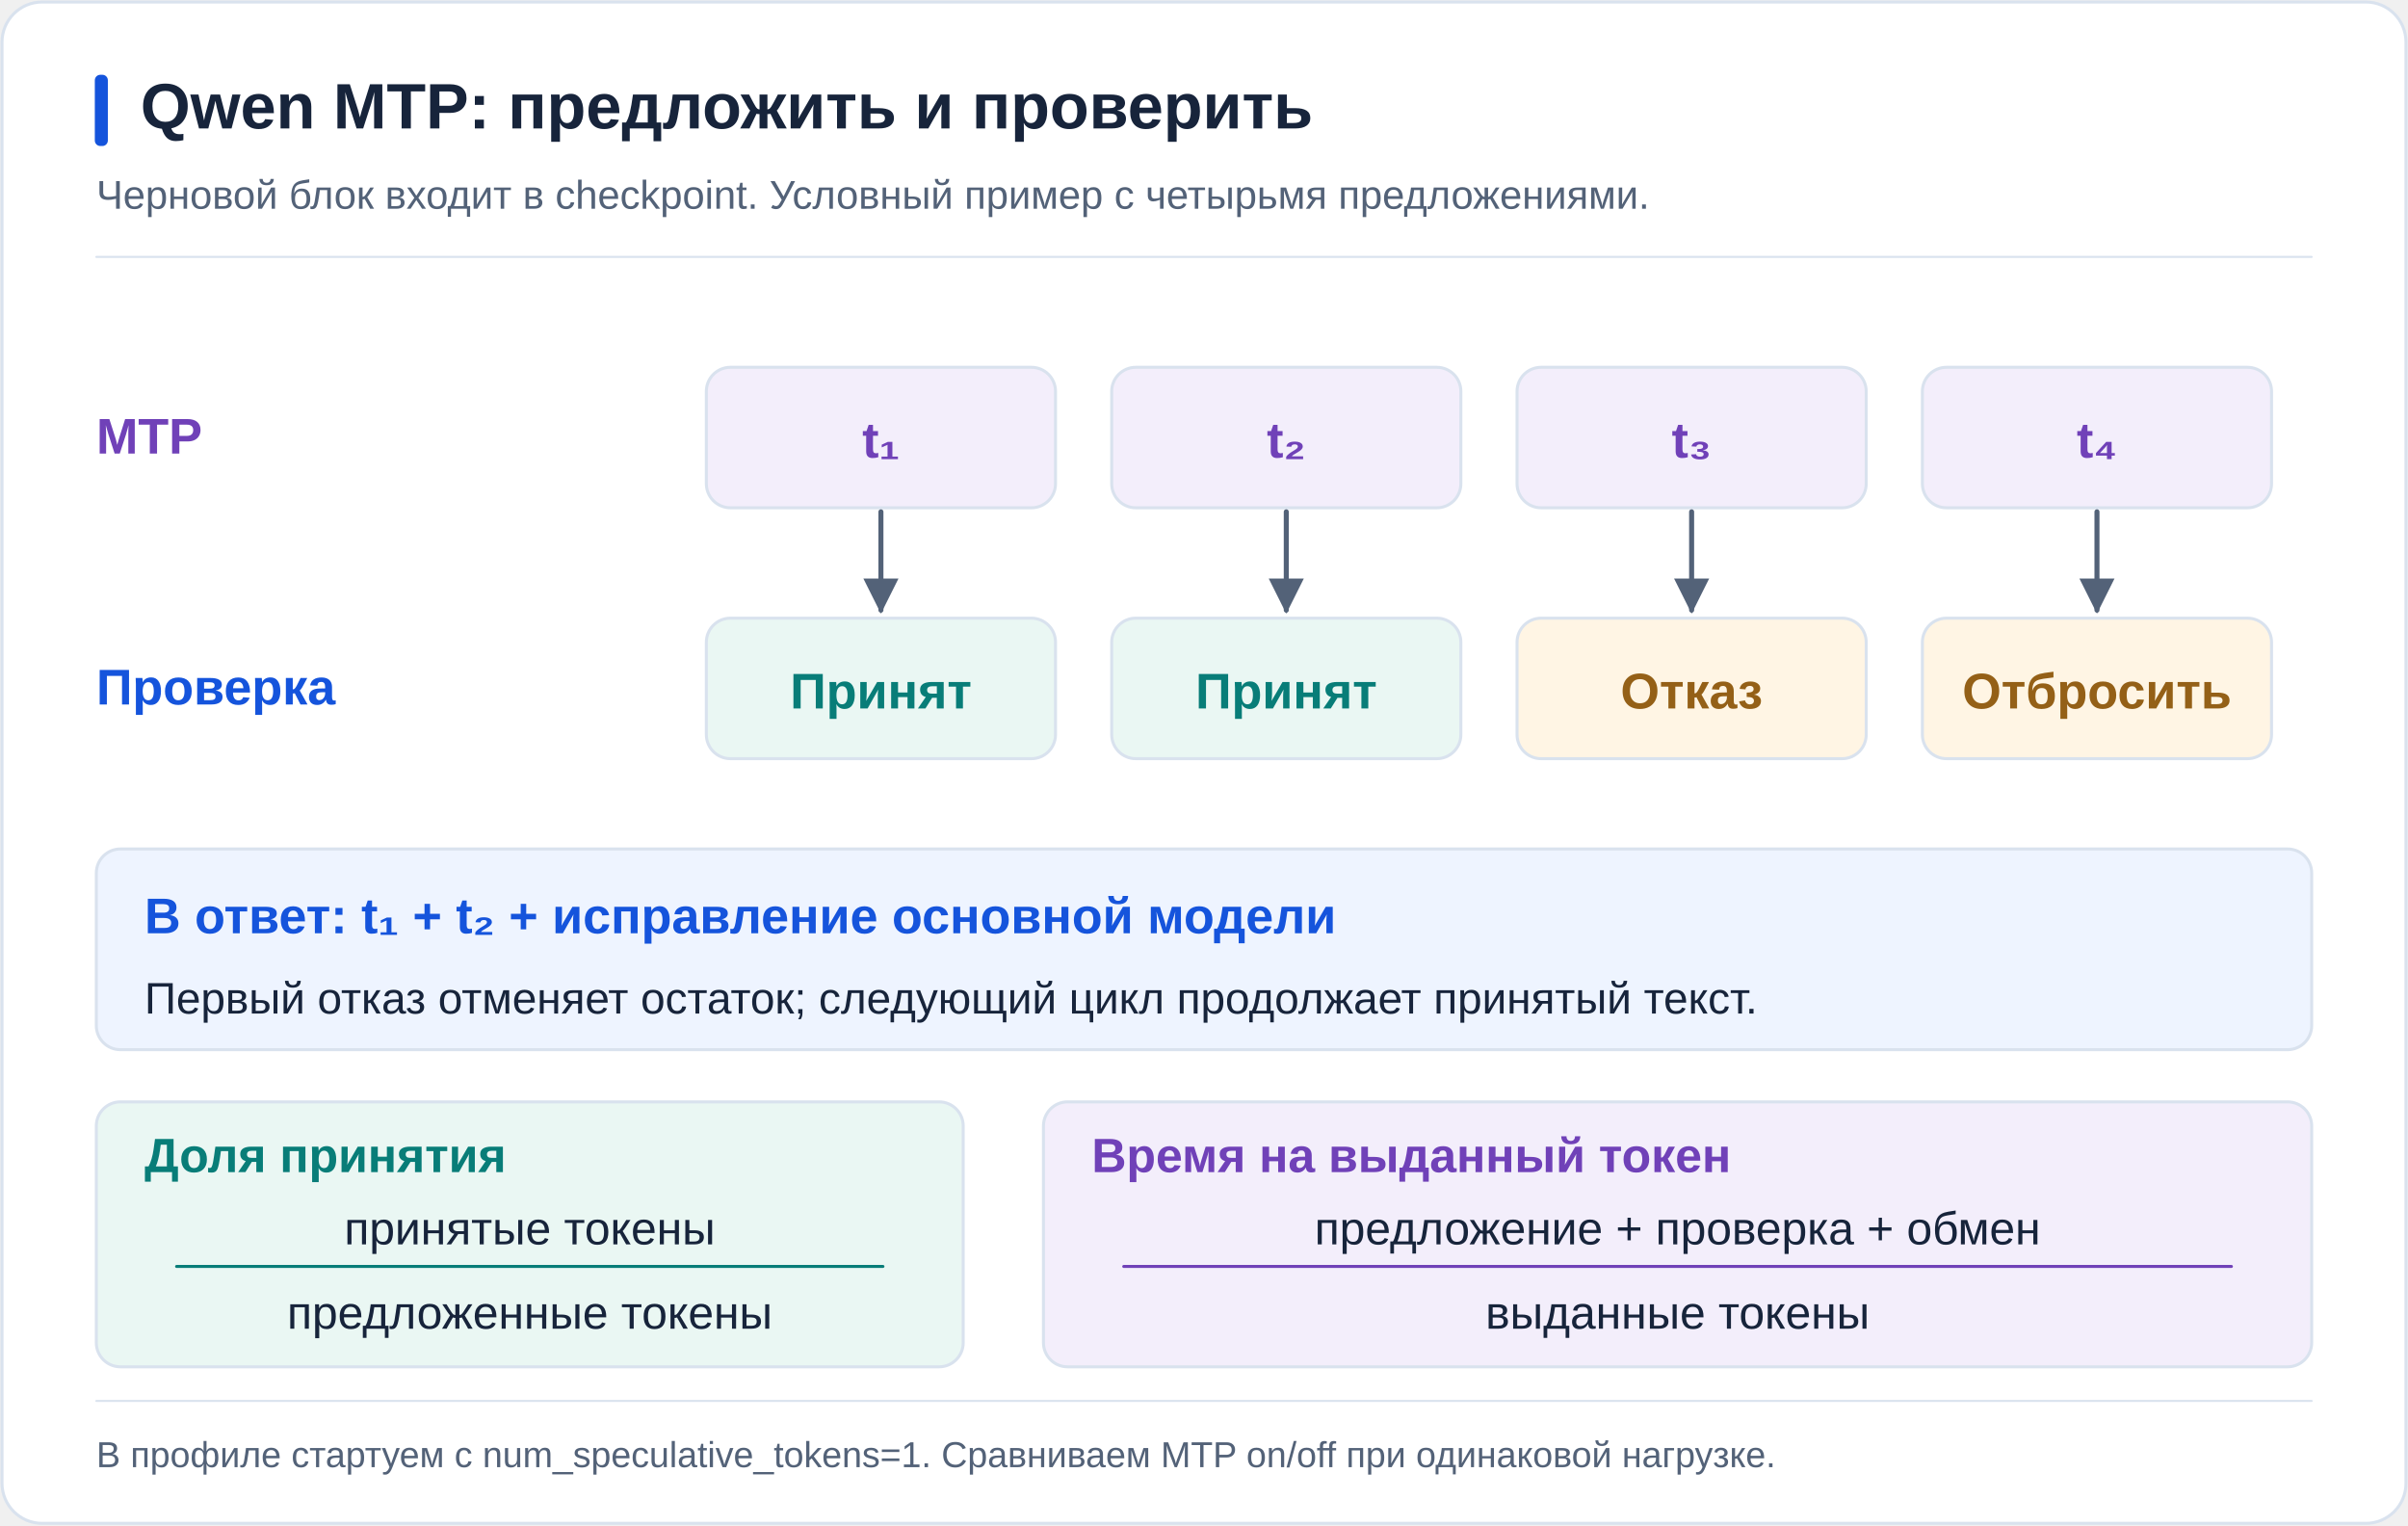
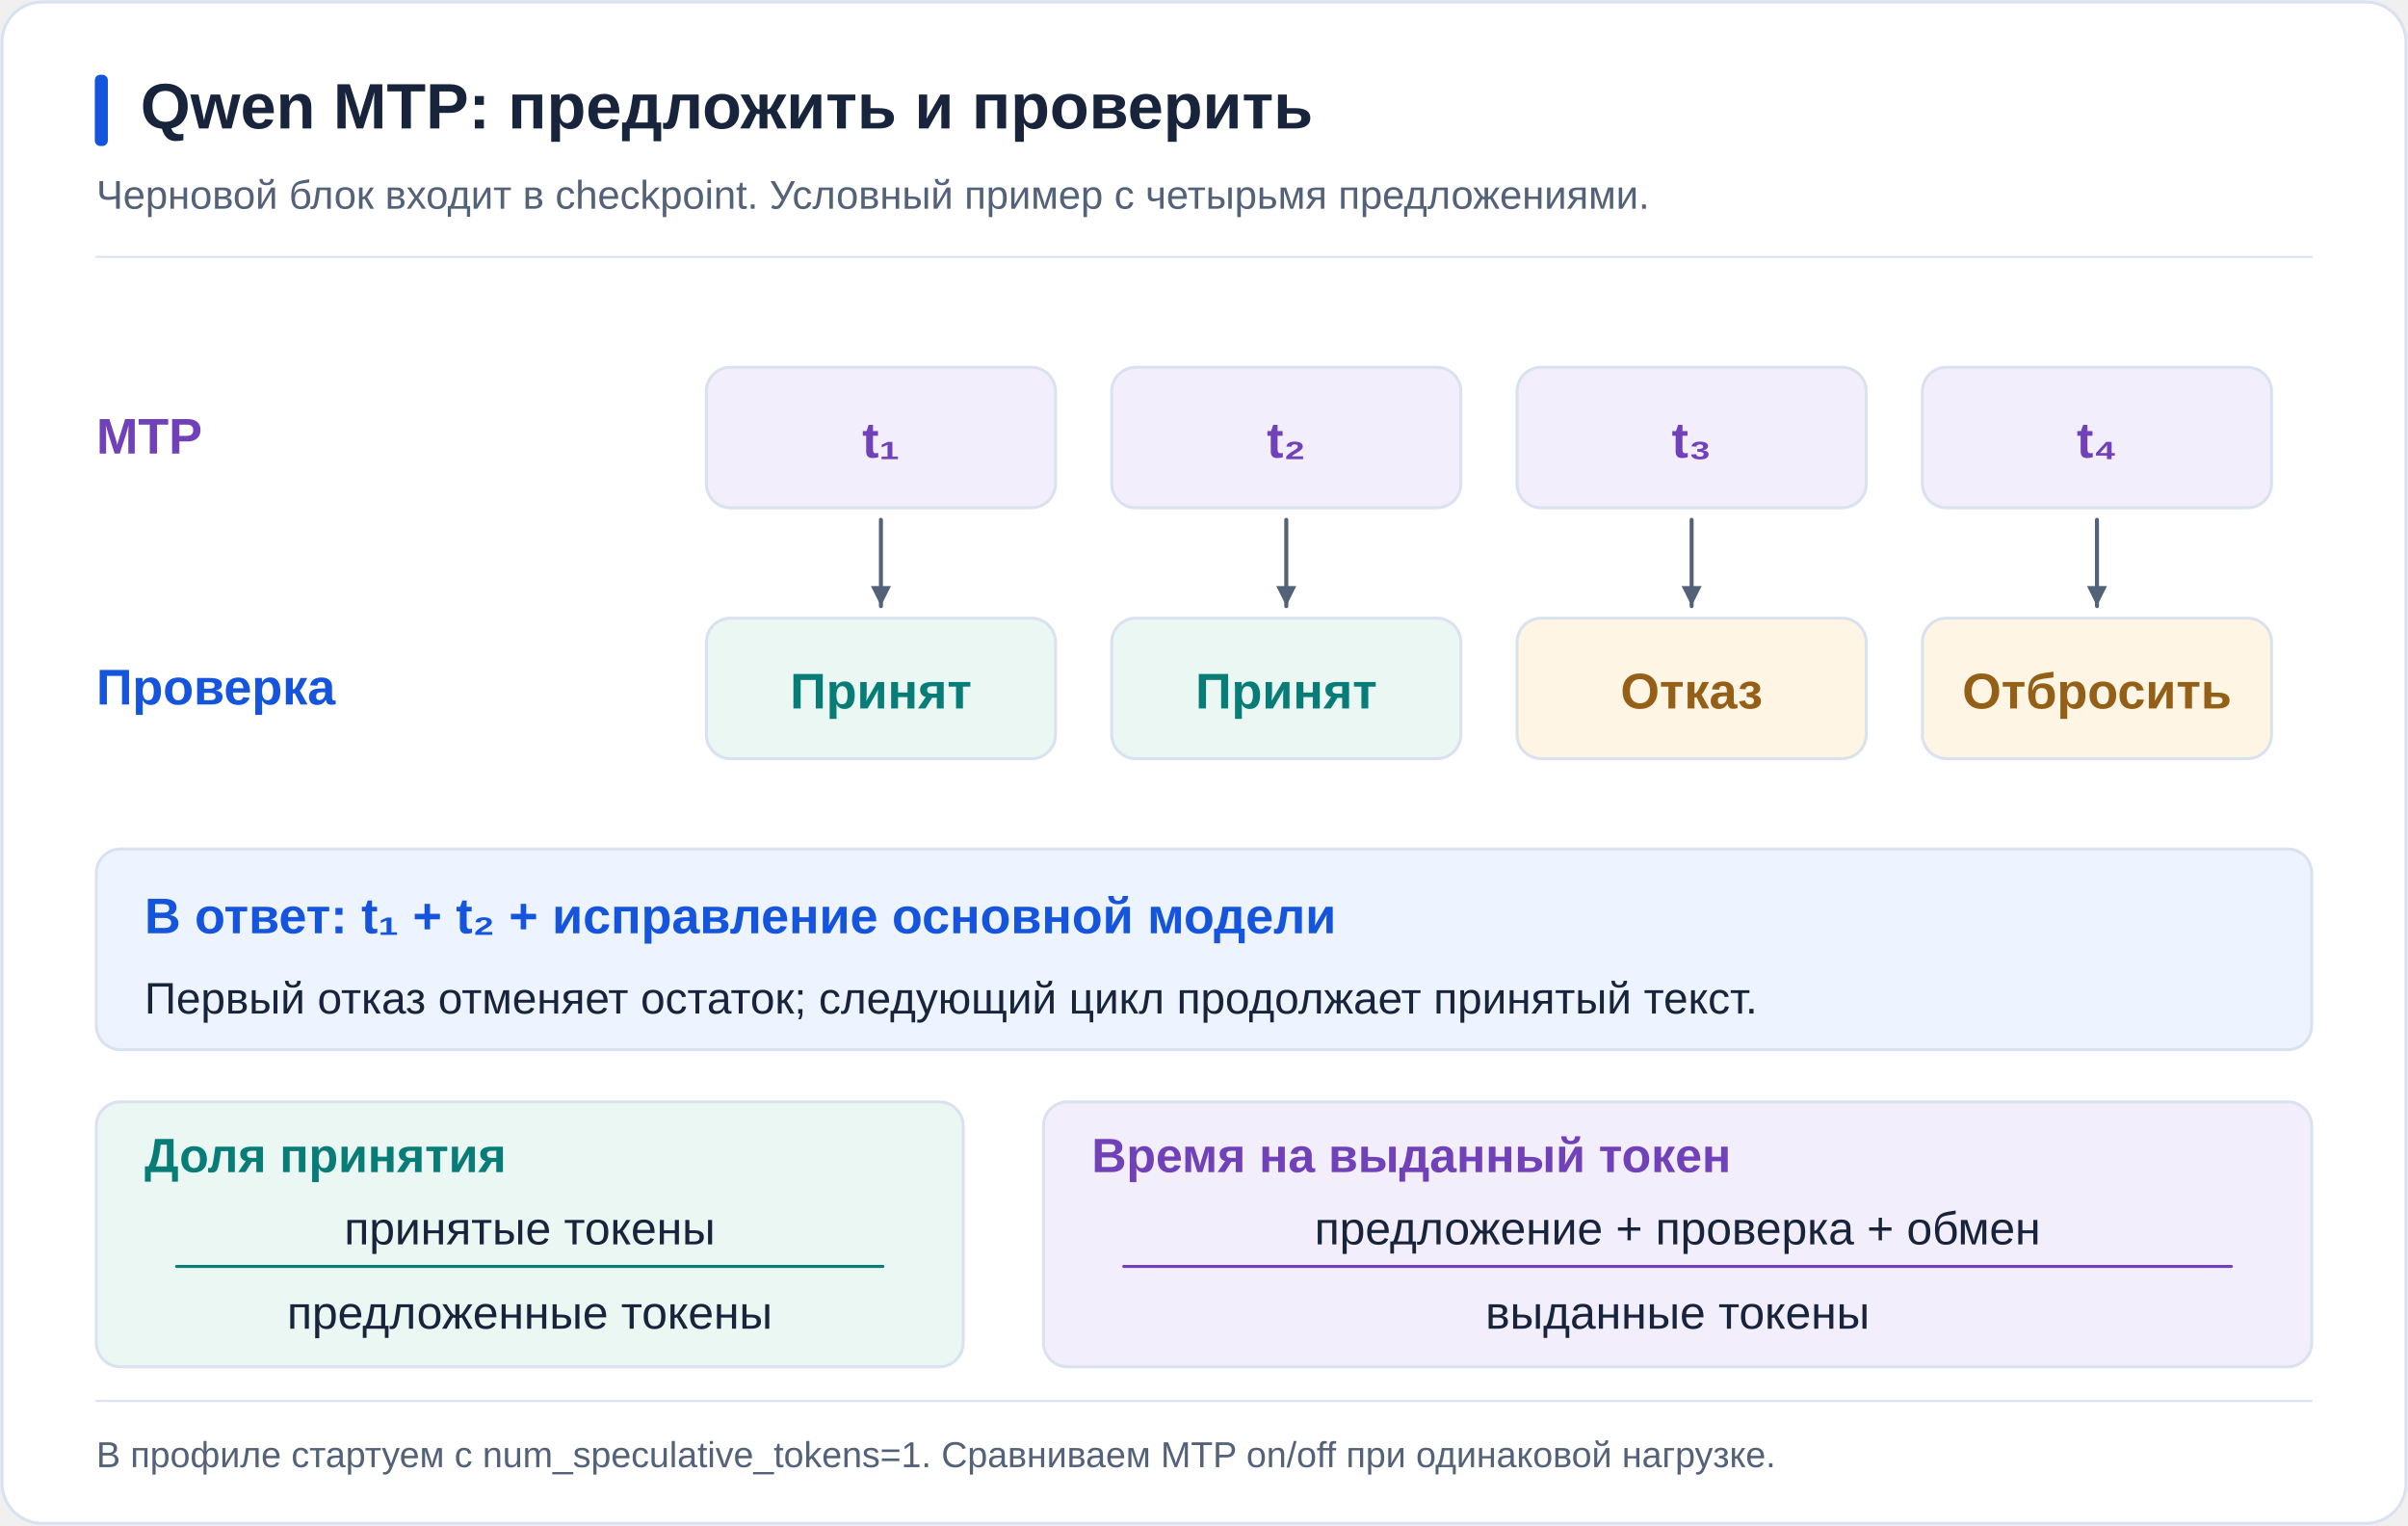
<svg xmlns="http://www.w3.org/2000/svg" width="1200" height="760" viewBox="0 0 1200 760" role="img" aria-labelledby="title desc" data-design="hardfest-v2">
  <defs>
-     <marker id="arrow" viewBox="0 0 10 10" refX="9" refY="5" markerWidth="7" markerHeight="7" orient="auto-start-reverse">
-       <path d="M0 0 10 5 0 10Z" fill="context-stroke" />
+     <marker id="arrow-1554dc" viewBox="0 0 10 10" refX="10" refY="5" markerWidth="10" markerHeight="10" markerUnits="userSpaceOnUse" orient="auto">
+       <path d="M0 0 L10 5 L0 10 Z" fill="#1554dc" />
+     </marker>
+     <marker id="arrow-087d78" viewBox="0 0 10 10" refX="10" refY="5" markerWidth="10" markerHeight="10" markerUnits="userSpaceOnUse" orient="auto">
+       <path d="M0 0 L10 5 L0 10 Z" fill="#087d78" />
+     </marker>
+     <marker id="arrow-7041b8" viewBox="0 0 10 10" refX="10" refY="5" markerWidth="10" markerHeight="10" markerUnits="userSpaceOnUse" orient="auto">
+       <path d="M0 0 L10 5 L0 10 Z" fill="#7041b8" />
+     </marker>
+     <marker id="arrow-536278" viewBox="0 0 10 10" refX="10" refY="5" markerWidth="10" markerHeight="10" markerUnits="userSpaceOnUse" orient="auto">
+       <path d="M0 0 L10 5 L0 10 Z" fill="#536278" />
    </marker>
  </defs>
  <style>text{font-family:Arial,Helvetica,sans-serif;font-variant-numeric:tabular-nums}</style>
  <rect x="1" y="1" width="1198" height="758" rx="20" fill="#ffffff" stroke="#d9e2ee" stroke-width="1.5" />
  <rect x="48" y="38" width="5" height="34" rx="2" fill="#1554dc" stroke="#1554dc" stroke-width="1.5" />
  <text x="70" y="64" font-size="32" fill="#17243b" text-anchor="start" font-weight="700" data-max-width="1082">
    <tspan x="70" dy="0">Qwen MTP: предложить и проверить</tspan>
  </text>
  <text x="48" y="104" font-size="20" fill="#536278" text-anchor="start" data-max-width="1104">
    <tspan x="48" dy="0">Черновой блок входит в checkpoint. Условный пример с четырьмя предложениями.</tspan>
  </text>
  <path d="M48 128 H1152" fill="none" stroke="#d9e2ee" stroke-width="1" stroke-linejoin="round" stroke-linecap="round" />
  <text x="48" y="226" font-size="25" fill="#7041b8" text-anchor="start" font-weight="700">
    <tspan x="48" dy="0">MTP</tspan>
  </text>
-   <rect x="352" y="183" width="174" height="70" rx="12" fill="#f3eefb" stroke="#d9e2ee" stroke-width="1.5" />
+   <rect x="352" y="183" width="174" height="70" rx="12" fill="#f3eefb" stroke="#d9e2ee" stroke-width="1.5" data-node="true" />
  <text x="439" y="228" font-size="25" fill="#7041b8" text-anchor="middle" font-weight="700">
    <tspan x="439" dy="0">t₁</tspan>
  </text>
-   <path d="M439 255 V304" fill="none" stroke="#536278" stroke-width="2.5" stroke-linejoin="round" stroke-linecap="round" marker-end="url(#arrow)" />
-   <rect x="554" y="183" width="174" height="70" rx="12" fill="#f3eefb" stroke="#d9e2ee" stroke-width="1.5" />
+   <path d="M439.0 259 L439.0 302" fill="none" stroke="#536278" stroke-width="2" stroke-linejoin="round" stroke-linecap="round" marker-end="url(#arrow-536278)" data-connector="true" />
+   <rect x="554" y="183" width="174" height="70" rx="12" fill="#f3eefb" stroke="#d9e2ee" stroke-width="1.5" data-node="true" />
  <text x="641" y="228" font-size="25" fill="#7041b8" text-anchor="middle" font-weight="700">
    <tspan x="641" dy="0">t₂</tspan>
  </text>
-   <path d="M641 255 V304" fill="none" stroke="#536278" stroke-width="2.5" stroke-linejoin="round" stroke-linecap="round" marker-end="url(#arrow)" />
-   <rect x="756" y="183" width="174" height="70" rx="12" fill="#f3eefb" stroke="#d9e2ee" stroke-width="1.5" />
+   <path d="M641.0 259 L641.0 302" fill="none" stroke="#536278" stroke-width="2" stroke-linejoin="round" stroke-linecap="round" marker-end="url(#arrow-536278)" data-connector="true" />
+   <rect x="756" y="183" width="174" height="70" rx="12" fill="#f3eefb" stroke="#d9e2ee" stroke-width="1.5" data-node="true" />
  <text x="843" y="228" font-size="25" fill="#7041b8" text-anchor="middle" font-weight="700">
    <tspan x="843" dy="0">t₃</tspan>
  </text>
-   <path d="M843 255 V304" fill="none" stroke="#536278" stroke-width="2.5" stroke-linejoin="round" stroke-linecap="round" marker-end="url(#arrow)" />
-   <rect x="958" y="183" width="174" height="70" rx="12" fill="#f3eefb" stroke="#d9e2ee" stroke-width="1.5" />
+   <path d="M843.0 259 L843.0 302" fill="none" stroke="#536278" stroke-width="2" stroke-linejoin="round" stroke-linecap="round" marker-end="url(#arrow-536278)" data-connector="true" />
+   <rect x="958" y="183" width="174" height="70" rx="12" fill="#f3eefb" stroke="#d9e2ee" stroke-width="1.5" data-node="true" />
  <text x="1045" y="228" font-size="25" fill="#7041b8" text-anchor="middle" font-weight="700">
    <tspan x="1045" dy="0">t₄</tspan>
  </text>
-   <path d="M1045 255 V304" fill="none" stroke="#536278" stroke-width="2.5" stroke-linejoin="round" stroke-linecap="round" marker-end="url(#arrow)" />
+   <path d="M1045.0 259 L1045.0 302" fill="none" stroke="#536278" stroke-width="2" stroke-linejoin="round" stroke-linecap="round" marker-end="url(#arrow-536278)" data-connector="true" />
  <text x="48" y="351" font-size="25" fill="#1554dc" text-anchor="start" font-weight="700">
    <tspan x="48" dy="0">Проверка</tspan>
  </text>
-   <rect x="352" y="308" width="174" height="70" rx="12" fill="#eaf7f3" stroke="#d9e2ee" stroke-width="1.5" />
+   <rect x="352" y="308" width="174" height="70" rx="12" fill="#eaf7f3" stroke="#d9e2ee" stroke-width="1.5" data-node="true" />
  <text x="439" y="353" font-size="25" fill="#087d78" text-anchor="middle" font-weight="700">
    <tspan x="439" dy="0">Принят</tspan>
  </text>
-   <rect x="554" y="308" width="174" height="70" rx="12" fill="#eaf7f3" stroke="#d9e2ee" stroke-width="1.5" />
+   <rect x="554" y="308" width="174" height="70" rx="12" fill="#eaf7f3" stroke="#d9e2ee" stroke-width="1.5" data-node="true" />
  <text x="641" y="353" font-size="25" fill="#087d78" text-anchor="middle" font-weight="700">
    <tspan x="641" dy="0">Принят</tspan>
  </text>
-   <rect x="756" y="308" width="174" height="70" rx="12" fill="#fff5e4" stroke="#d9e2ee" stroke-width="1.5" />
+   <rect x="756" y="308" width="174" height="70" rx="12" fill="#fff5e4" stroke="#d9e2ee" stroke-width="1.5" data-node="true" />
  <text x="843" y="353" font-size="25" fill="#946017" text-anchor="middle" font-weight="700">
    <tspan x="843" dy="0">Отказ</tspan>
  </text>
-   <rect x="958" y="308" width="174" height="70" rx="12" fill="#fff5e4" stroke="#d9e2ee" stroke-width="1.5" />
+   <rect x="958" y="308" width="174" height="70" rx="12" fill="#fff5e4" stroke="#d9e2ee" stroke-width="1.5" data-node="true" />
  <text x="1045" y="353" font-size="25" fill="#946017" text-anchor="middle" font-weight="700">
    <tspan x="1045" dy="0">Отбросить</tspan>
  </text>
-   <rect x="48" y="423" width="1104" height="100" rx="12" fill="#eef4ff" stroke="#d9e2ee" stroke-width="1.5" />
+   <rect x="48" y="423" width="1104" height="100" rx="12" fill="#eef4ff" stroke="#d9e2ee" stroke-width="1.5" data-node="true" />
  <text x="72" y="465" font-size="25" fill="#1554dc" text-anchor="start" font-weight="700" data-max-width="1056">
    <tspan x="72" dy="0">В ответ: t₁ + t₂ + исправление основной модели</tspan>
  </text>
  <text x="72" y="505" font-size="22" fill="#17243b" text-anchor="start" data-max-width="1056">
    <tspan x="72" dy="0">Первый отказ отменяет остаток; следующий цикл продолжает принятый текст.</tspan>
  </text>
  <rect x="48" y="549" width="432" height="132" rx="12" fill="#eaf7f3" stroke="#d9e2ee" stroke-width="1.5" />
  <text x="72" y="584" font-size="24" fill="#087d78" text-anchor="start" font-weight="700">
    <tspan x="72" dy="0">Доля принятия</tspan>
  </text>
  <text x="264.0" y="620" font-size="23" fill="#17243b" text-anchor="middle">
    <tspan x="264.0" dy="0">принятые токены</tspan>
  </text>
  <path d="M88 631 H440" fill="none" stroke="#087d78" stroke-width="1.5" stroke-linejoin="round" stroke-linecap="round" />
  <text x="264.0" y="662" font-size="23" fill="#17243b" text-anchor="middle">
    <tspan x="264.0" dy="0">предложенные токены</tspan>
  </text>
  <rect x="520" y="549" width="632" height="132" rx="12" fill="#f3eefb" stroke="#d9e2ee" stroke-width="1.5" />
  <text x="544" y="584" font-size="24" fill="#7041b8" text-anchor="start" font-weight="700">
    <tspan x="544" dy="0">Время на выданный токен</tspan>
  </text>
  <text x="836.0" y="620" font-size="23" fill="#17243b" text-anchor="middle">
    <tspan x="836.0" dy="0">предложение + проверка + обмен</tspan>
  </text>
  <path d="M560 631 H1112" fill="none" stroke="#7041b8" stroke-width="1.5" stroke-linejoin="round" stroke-linecap="round" />
  <text x="836.0" y="662" font-size="23" fill="#17243b" text-anchor="middle">
    <tspan x="836.0" dy="0">выданные токены</tspan>
  </text>
  <path d="M48 698 H1152" fill="none" stroke="#d9e2ee" stroke-width="1" stroke-linejoin="round" stroke-linecap="round" />
  <text x="48" y="731" font-size="18" fill="#536278" text-anchor="start" data-max-width="1104">
    <tspan x="48" dy="0">В профиле стартуем с num_speculative_tokens=1. Сравниваем MTP on/off при одинаковой нагрузке.</tspan>
  </text>
</svg>
